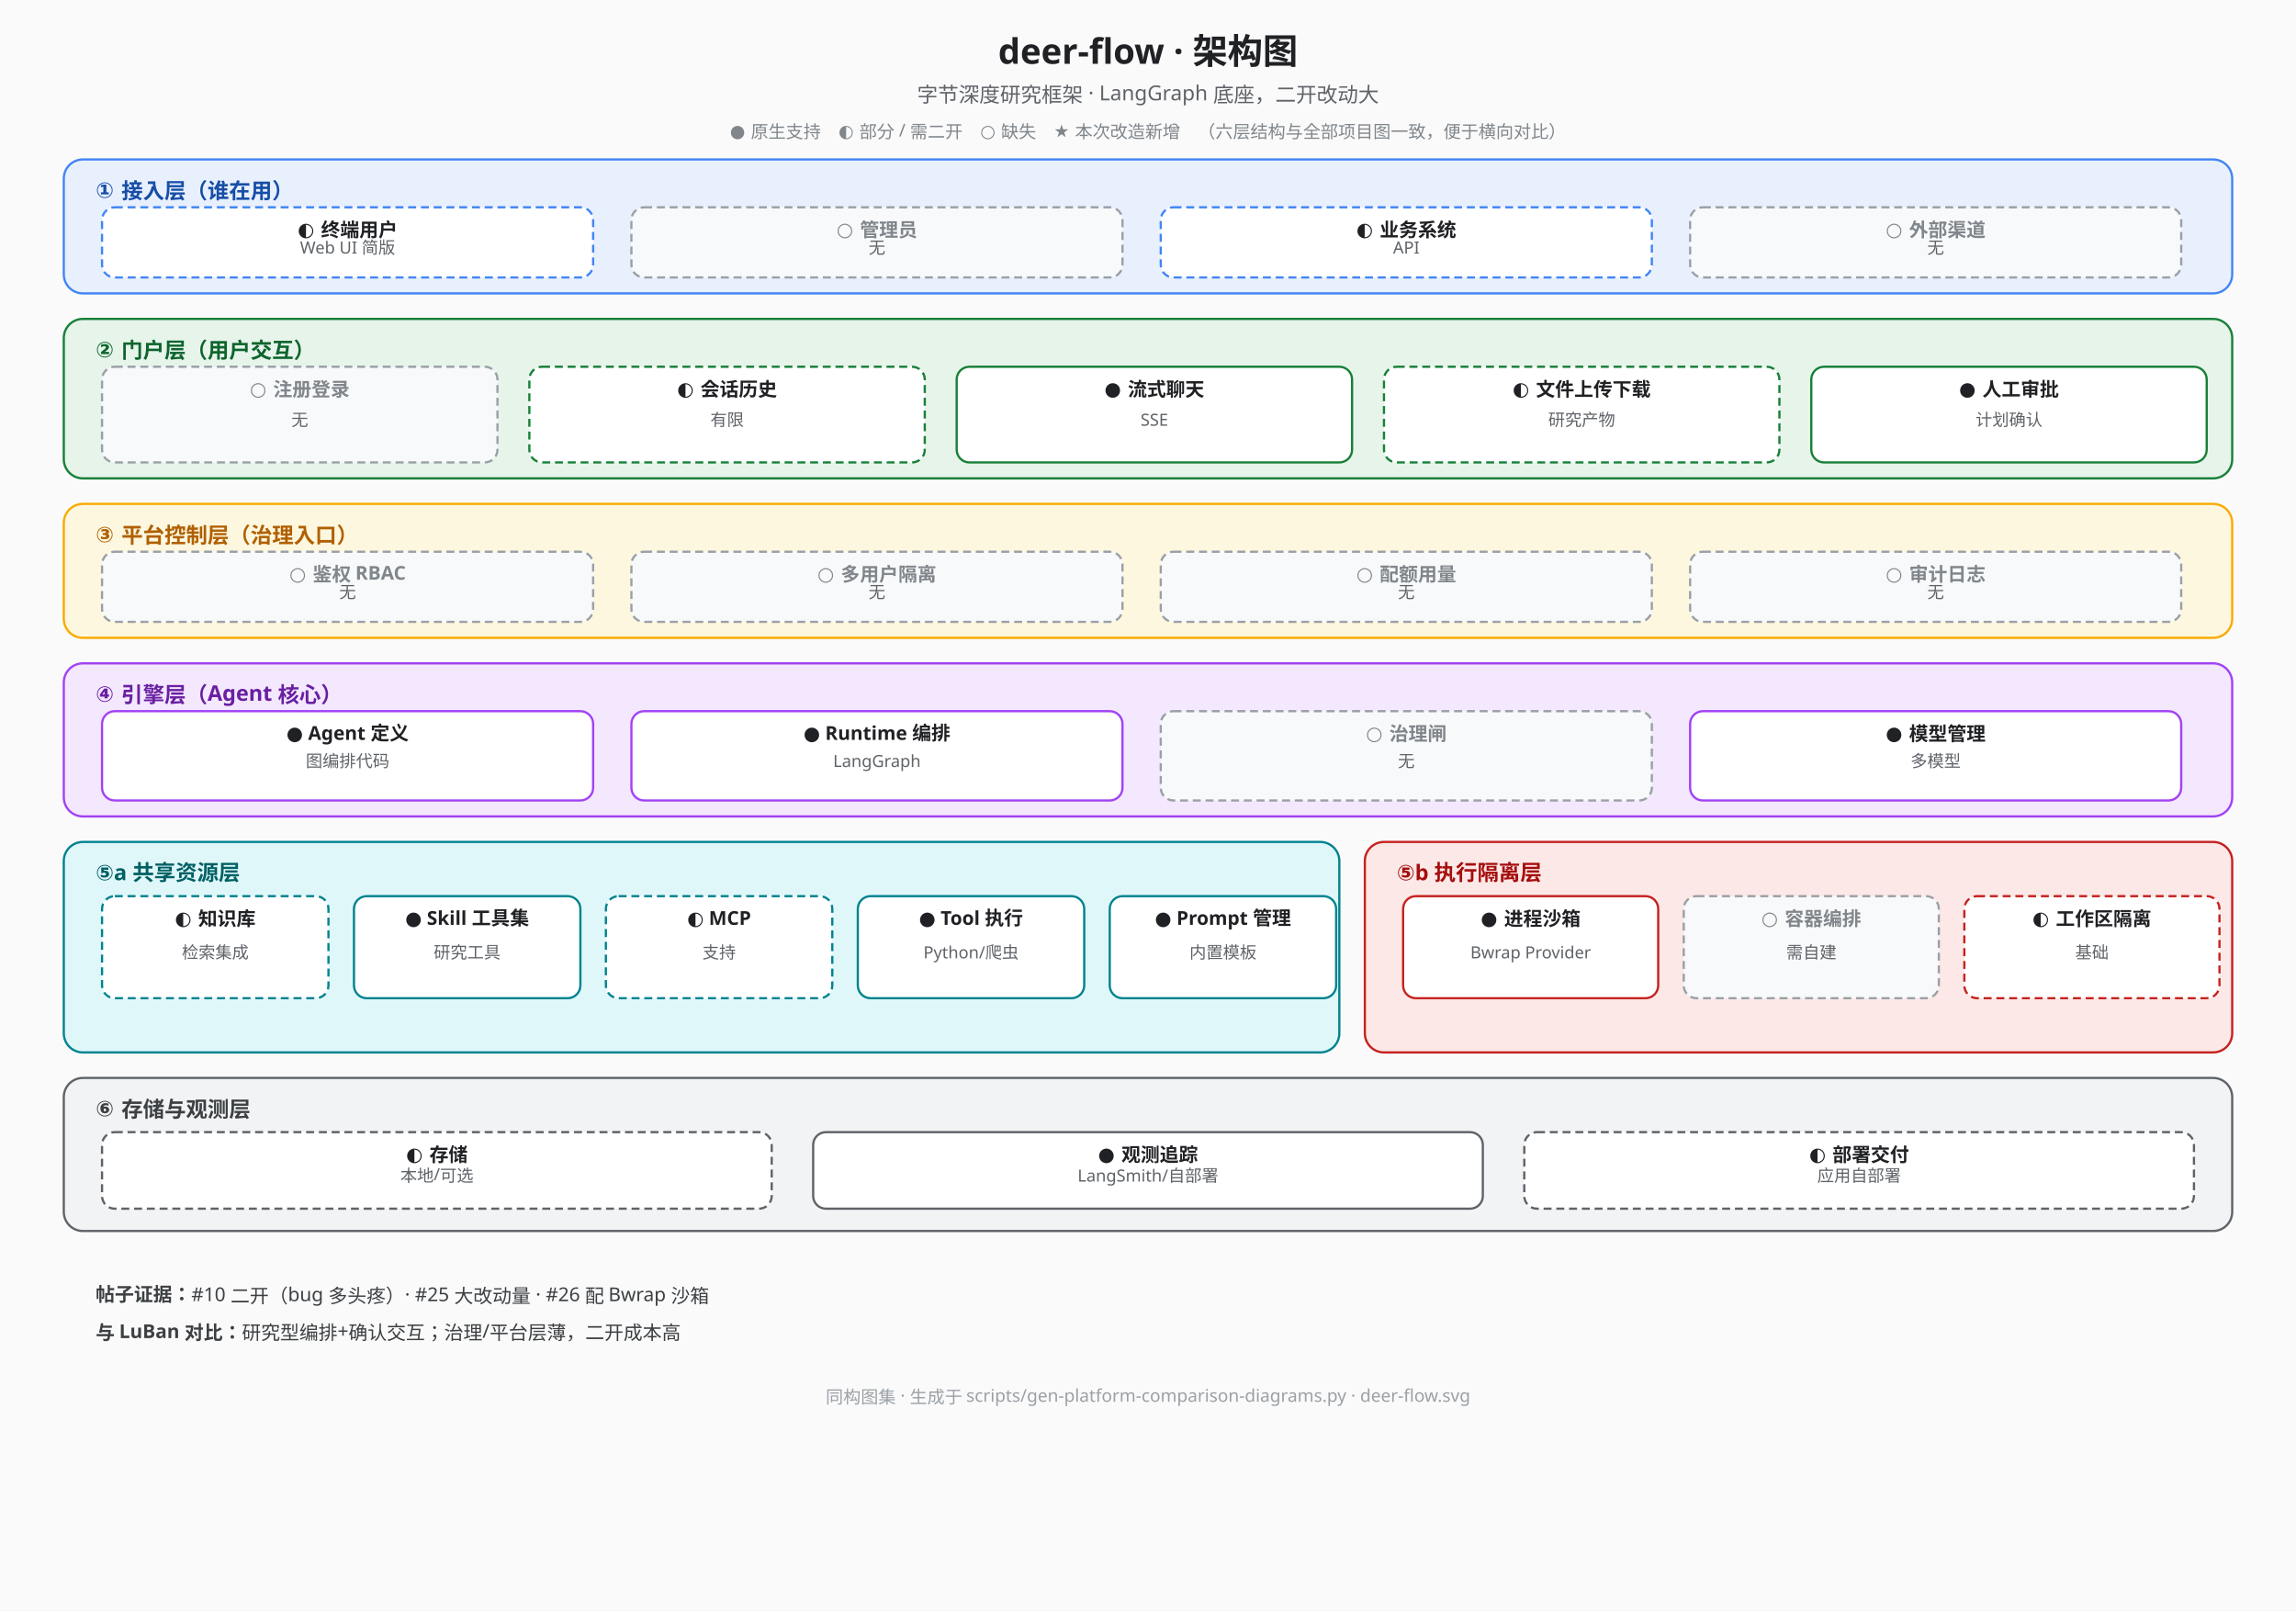
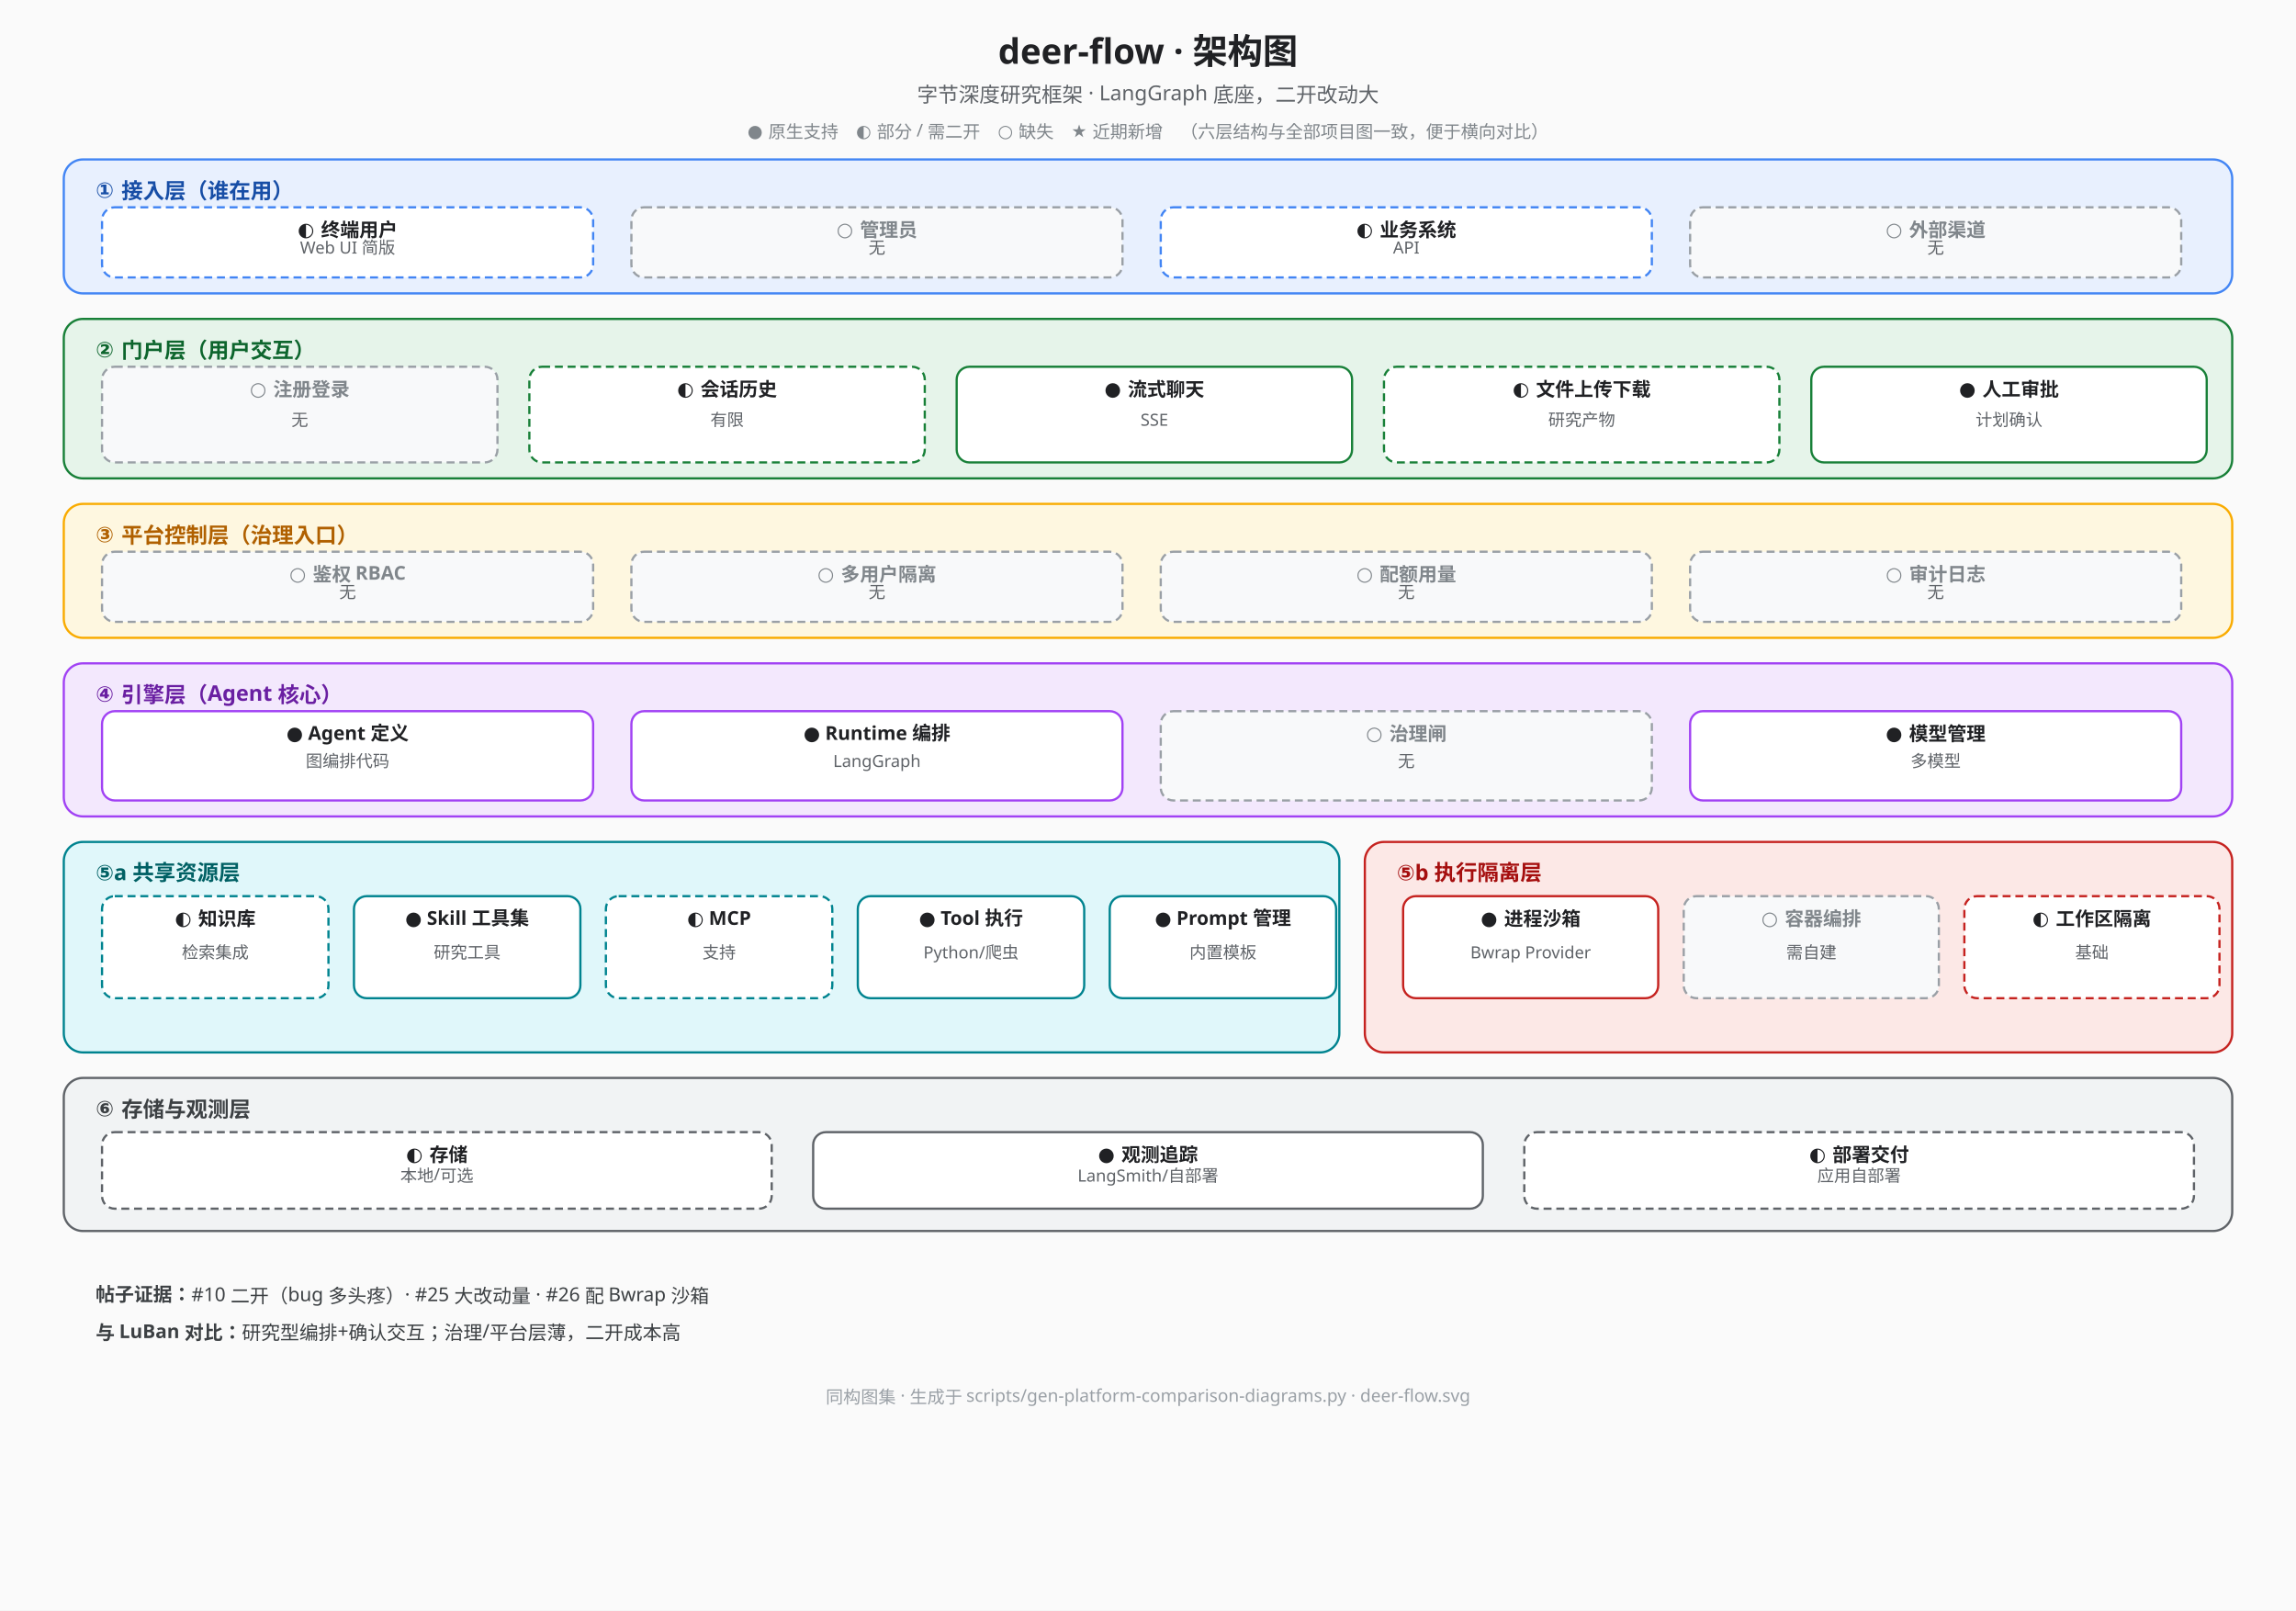
<svg xmlns="http://www.w3.org/2000/svg" width="1440" height="1010" viewBox="0 0 1440 1010" font-family="'PingFang SC','Microsoft YaHei',sans-serif">
  <rect width="1440" height="1010" fill="#FAFAFA" />
  <text x="720.0" y="40" text-anchor="middle" font-size="22" font-weight="700" fill="#202124">deer-flow · 架构图</text>
  <text x="720.0" y="64" text-anchor="middle" font-size="13" fill="#5F6368">字节深度研究框架 · LangGraph 底座，二开改动大</text>
-   <text x="720.0" y="86" text-anchor="middle" font-size="11" fill="#80868B">● 原生支持　◐ 部分 / 需二开　○ 缺失　★ 本次改造新增　（六层结构与全部项目图一致，便于横向对比）</text>
+   <text x="720.0" y="86" text-anchor="middle" font-size="11" fill="#80868B">● 原生支持　◐ 部分 / 需二开　○ 缺失　★ 近期新增　（六层结构与全部项目图一致，便于横向对比）</text>
  <rect x="40" y="100" width="1360" height="84" rx="12" fill="#E8F0FE" stroke="#4285F4" stroke-width="1.4" />
  <text x="60" y="124" font-size="13.5" font-weight="700" fill="#174EA6">① 接入层（谁在用）</text>
  <rect x="64" y="130" width="308" height="44" rx="8" fill="#FFFFFF" stroke="#4285F4" stroke-dasharray="5 3" stroke-width="1.4" />
  <text x="218.0" y="148" text-anchor="middle" font-size="12" font-weight="600" fill="#202124">◐ 终端用户</text>
  <text x="218.0" y="159.0" text-anchor="middle" font-size="10.5" fill="#5F6368">Web UI 简版</text>
  <rect x="396" y="130" width="308" height="44" rx="8" fill="#F8F9FA" stroke="#9AA0A6" stroke-dasharray="5 3" stroke-width="1.4" />
  <text x="550.0" y="148" text-anchor="middle" font-size="12" font-weight="600" fill="#80868B">○ 管理员</text>
  <text x="550.0" y="159.0" text-anchor="middle" font-size="10.5" fill="#5F6368">无</text>
  <rect x="728" y="130" width="308" height="44" rx="8" fill="#FFFFFF" stroke="#4285F4" stroke-dasharray="5 3" stroke-width="1.4" />
  <text x="882.0" y="148" text-anchor="middle" font-size="12" font-weight="600" fill="#202124">◐ 业务系统</text>
  <text x="882.0" y="159.0" text-anchor="middle" font-size="10.5" fill="#5F6368">API</text>
  <rect x="1060" y="130" width="308" height="44" rx="8" fill="#F8F9FA" stroke="#9AA0A6" stroke-dasharray="5 3" stroke-width="1.4" />
  <text x="1214.0" y="148" text-anchor="middle" font-size="12" font-weight="600" fill="#80868B">○ 外部渠道</text>
  <text x="1214.0" y="159.0" text-anchor="middle" font-size="10.5" fill="#5F6368">无</text>
  <rect x="40" y="200" width="1360" height="100" rx="12" fill="#E6F4EA" stroke="#188038" stroke-width="1.4" />
  <text x="60" y="224" font-size="13.5" font-weight="700" fill="#0D652D">② 门户层（用户交互）</text>
  <rect x="64" y="230" width="248" height="60" rx="8" fill="#F8F9FA" stroke="#9AA0A6" stroke-dasharray="5 3" stroke-width="1.4" />
  <text x="188.0" y="248" text-anchor="middle" font-size="12" font-weight="600" fill="#80868B">○ 注册登录</text>
  <text x="188.0" y="267.0" text-anchor="middle" font-size="10.5" fill="#5F6368">无</text>
  <rect x="332" y="230" width="248" height="60" rx="8" fill="#FFFFFF" stroke="#188038" stroke-dasharray="5 3" stroke-width="1.4" />
  <text x="456.0" y="248" text-anchor="middle" font-size="12" font-weight="600" fill="#202124">◐ 会话历史</text>
  <text x="456.0" y="267.0" text-anchor="middle" font-size="10.5" fill="#5F6368">有限</text>
  <rect x="600" y="230" width="248" height="60" rx="8" fill="#FFFFFF" stroke="#188038" stroke-width="1.4" />
  <text x="724.0" y="248" text-anchor="middle" font-size="12" font-weight="600" fill="#202124">● 流式聊天</text>
  <text x="724.0" y="267.0" text-anchor="middle" font-size="10.5" fill="#5F6368">SSE</text>
  <rect x="868" y="230" width="248" height="60" rx="8" fill="#FFFFFF" stroke="#188038" stroke-dasharray="5 3" stroke-width="1.4" />
  <text x="992.0" y="248" text-anchor="middle" font-size="12" font-weight="600" fill="#202124">◐ 文件上传下载</text>
  <text x="992.0" y="267.0" text-anchor="middle" font-size="10.5" fill="#5F6368">研究产物</text>
  <rect x="1136" y="230" width="248" height="60" rx="8" fill="#FFFFFF" stroke="#188038" stroke-width="1.4" />
  <text x="1260.0" y="248" text-anchor="middle" font-size="12" font-weight="600" fill="#202124">● 人工审批</text>
  <text x="1260.0" y="267.0" text-anchor="middle" font-size="10.5" fill="#5F6368">计划确认</text>
  <rect x="40" y="316" width="1360" height="84" rx="12" fill="#FEF7E0" stroke="#F9AB00" stroke-width="1.4" />
  <text x="60" y="340" font-size="13.5" font-weight="700" fill="#B06000">③ 平台控制层（治理入口）</text>
  <rect x="64" y="346" width="308" height="44" rx="8" fill="#F8F9FA" stroke="#9AA0A6" stroke-dasharray="5 3" stroke-width="1.4" />
  <text x="218.0" y="364" text-anchor="middle" font-size="12" font-weight="600" fill="#80868B">○ 鉴权 RBAC</text>
  <text x="218.0" y="375.0" text-anchor="middle" font-size="10.5" fill="#5F6368">无</text>
  <rect x="396" y="346" width="308" height="44" rx="8" fill="#F8F9FA" stroke="#9AA0A6" stroke-dasharray="5 3" stroke-width="1.4" />
  <text x="550.0" y="364" text-anchor="middle" font-size="12" font-weight="600" fill="#80868B">○ 多用户隔离</text>
  <text x="550.0" y="375.0" text-anchor="middle" font-size="10.5" fill="#5F6368">无</text>
  <rect x="728" y="346" width="308" height="44" rx="8" fill="#F8F9FA" stroke="#9AA0A6" stroke-dasharray="5 3" stroke-width="1.4" />
  <text x="882.0" y="364" text-anchor="middle" font-size="12" font-weight="600" fill="#80868B">○ 配额用量</text>
  <text x="882.0" y="375.0" text-anchor="middle" font-size="10.5" fill="#5F6368">无</text>
  <rect x="1060" y="346" width="308" height="44" rx="8" fill="#F8F9FA" stroke="#9AA0A6" stroke-dasharray="5 3" stroke-width="1.4" />
  <text x="1214.0" y="364" text-anchor="middle" font-size="12" font-weight="600" fill="#80868B">○ 审计日志</text>
  <text x="1214.0" y="375.0" text-anchor="middle" font-size="10.5" fill="#5F6368">无</text>
  <rect x="40" y="416" width="1360" height="96" rx="12" fill="#F3E8FD" stroke="#A142F4" stroke-width="1.4" />
  <text x="60" y="440" font-size="13.5" font-weight="700" fill="#6A1FA2">④ 引擎层（Agent 核心）</text>
  <rect x="64" y="446" width="308" height="56" rx="8" fill="#FFFFFF" stroke="#A142F4" stroke-width="1.4" />
  <text x="218.0" y="464" text-anchor="middle" font-size="12" font-weight="600" fill="#202124">● Agent 定义</text>
  <text x="218.0" y="481.0" text-anchor="middle" font-size="10.5" fill="#5F6368">图编排代码</text>
  <rect x="396" y="446" width="308" height="56" rx="8" fill="#FFFFFF" stroke="#A142F4" stroke-width="1.4" />
  <text x="550.0" y="464" text-anchor="middle" font-size="12" font-weight="600" fill="#202124">● Runtime 编排</text>
  <text x="550.0" y="481.0" text-anchor="middle" font-size="10.5" fill="#5F6368">LangGraph</text>
  <rect x="728" y="446" width="308" height="56" rx="8" fill="#F8F9FA" stroke="#9AA0A6" stroke-dasharray="5 3" stroke-width="1.4" />
  <text x="882.0" y="464" text-anchor="middle" font-size="12" font-weight="600" fill="#80868B">○ 治理闸</text>
  <text x="882.0" y="481.0" text-anchor="middle" font-size="10.5" fill="#5F6368">无</text>
  <rect x="1060" y="446" width="308" height="56" rx="8" fill="#FFFFFF" stroke="#A142F4" stroke-width="1.4" />
  <text x="1214.0" y="464" text-anchor="middle" font-size="12" font-weight="600" fill="#202124">● 模型管理</text>
  <text x="1214.0" y="481.0" text-anchor="middle" font-size="10.5" fill="#5F6368">多模型</text>
  <rect x="40" y="528" width="800" height="132" rx="12" fill="#E0F7FA" stroke="#00838F" stroke-width="1.4" />
  <text x="60" y="552" font-size="13.5" font-weight="700" fill="#006064">⑤a 共享资源层</text>
  <rect x="64" y="562" width="142" height="64" rx="8" fill="#FFFFFF" stroke="#00838F" stroke-dasharray="5 3" stroke-width="1.4" />
  <text x="135.0" y="580" text-anchor="middle" font-size="12" font-weight="600" fill="#202124">◐ 知识库</text>
  <text x="135.0" y="601.0" text-anchor="middle" font-size="10.5" fill="#5F6368">检索集成</text>
  <rect x="222" y="562" width="142" height="64" rx="8" fill="#FFFFFF" stroke="#00838F" stroke-width="1.4" />
  <text x="293.0" y="580" text-anchor="middle" font-size="12" font-weight="600" fill="#202124">● Skill 工具集</text>
  <text x="293.0" y="601.0" text-anchor="middle" font-size="10.5" fill="#5F6368">研究工具</text>
  <rect x="380" y="562" width="142" height="64" rx="8" fill="#FFFFFF" stroke="#00838F" stroke-dasharray="5 3" stroke-width="1.4" />
  <text x="451.0" y="580" text-anchor="middle" font-size="12" font-weight="600" fill="#202124">◐ MCP</text>
  <text x="451.0" y="601.0" text-anchor="middle" font-size="10.5" fill="#5F6368">支持</text>
  <rect x="538" y="562" width="142" height="64" rx="8" fill="#FFFFFF" stroke="#00838F" stroke-width="1.4" />
  <text x="609.0" y="580" text-anchor="middle" font-size="12" font-weight="600" fill="#202124">● Tool 执行</text>
  <text x="609.0" y="601.0" text-anchor="middle" font-size="10.5" fill="#5F6368">Python/爬虫</text>
  <rect x="696" y="562" width="142" height="64" rx="8" fill="#FFFFFF" stroke="#00838F" stroke-width="1.4" />
  <text x="767.0" y="580" text-anchor="middle" font-size="12" font-weight="600" fill="#202124">● Prompt 管理</text>
  <text x="767.0" y="601.0" text-anchor="middle" font-size="10.5" fill="#5F6368">内置模板</text>
  <rect x="856" y="528" width="544" height="132" rx="12" fill="#FCE8E6" stroke="#C5221F" stroke-width="1.4" />
  <text x="876" y="552" font-size="13.5" font-weight="700" fill="#A50E0E">⑤b 执行隔离层</text>
  <rect x="880" y="562" width="160" height="64" rx="8" fill="#FFFFFF" stroke="#C5221F" stroke-width="1.4" />
  <text x="960.0" y="580" text-anchor="middle" font-size="12" font-weight="600" fill="#202124">● 进程沙箱</text>
  <text x="960.0" y="601.0" text-anchor="middle" font-size="10.5" fill="#5F6368">Bwrap Provider</text>
  <rect x="1056" y="562" width="160" height="64" rx="8" fill="#F8F9FA" stroke="#9AA0A6" stroke-dasharray="5 3" stroke-width="1.4" />
  <text x="1136.0" y="580" text-anchor="middle" font-size="12" font-weight="600" fill="#80868B">○ 容器编排</text>
  <text x="1136.0" y="601.0" text-anchor="middle" font-size="10.5" fill="#5F6368">需自建</text>
  <rect x="1232" y="562" width="160" height="64" rx="8" fill="#FFFFFF" stroke="#C5221F" stroke-dasharray="5 3" stroke-width="1.4" />
  <text x="1312.0" y="580" text-anchor="middle" font-size="12" font-weight="600" fill="#202124">◐ 工作区隔离</text>
  <text x="1312.0" y="601.0" text-anchor="middle" font-size="10.5" fill="#5F6368">基础</text>
  <rect x="40" y="676" width="1360" height="96" rx="12" fill="#F1F3F4" stroke="#5F6368" stroke-width="1.4" />
  <text x="60" y="700" font-size="13.5" font-weight="700" fill="#3C4043">⑥ 存储与观测层</text>
  <rect x="64" y="710" width="420" height="48" rx="8" fill="#FFFFFF" stroke="#5F6368" stroke-dasharray="5 3" stroke-width="1.4" />
  <text x="274.0" y="728" text-anchor="middle" font-size="12" font-weight="600" fill="#202124">◐ 存储</text>
  <text x="274.0" y="741.0" text-anchor="middle" font-size="10.5" fill="#5F6368">本地/可选</text>
  <rect x="510" y="710" width="420" height="48" rx="8" fill="#FFFFFF" stroke="#5F6368" stroke-width="1.4" />
  <text x="720.0" y="728" text-anchor="middle" font-size="12" font-weight="600" fill="#202124">● 观测追踪</text>
  <text x="720.0" y="741.0" text-anchor="middle" font-size="10.5" fill="#5F6368">LangSmith/自部署</text>
  <rect x="956" y="710" width="420" height="48" rx="8" fill="#FFFFFF" stroke="#5F6368" stroke-dasharray="5 3" stroke-width="1.4" />
  <text x="1166.0" y="728" text-anchor="middle" font-size="12" font-weight="600" fill="#202124">◐ 部署交付</text>
  <text x="1166.0" y="741.0" text-anchor="middle" font-size="10.5" fill="#5F6368">应用自部署</text>
  <text x="60" y="816" font-size="12" fill="#3C4043">
    <tspan font-weight="700">帖子证据：</tspan>#10 二开（bug 多头疼）· #25 大改动量 · #26 配 Bwrap 沙箱</text>
  <text x="60" y="840" font-size="12" fill="#3C4043">
    <tspan font-weight="700">与 LuBan 对比：</tspan>研究型编排+确认交互；治理/平台层薄，二开成本高</text>
  <text x="720.0" y="880" text-anchor="middle" font-size="11" fill="#9AA0A6">同构图集 · 生成于 scripts/gen-platform-comparison-diagrams.py · deer-flow.svg</text>
</svg>
